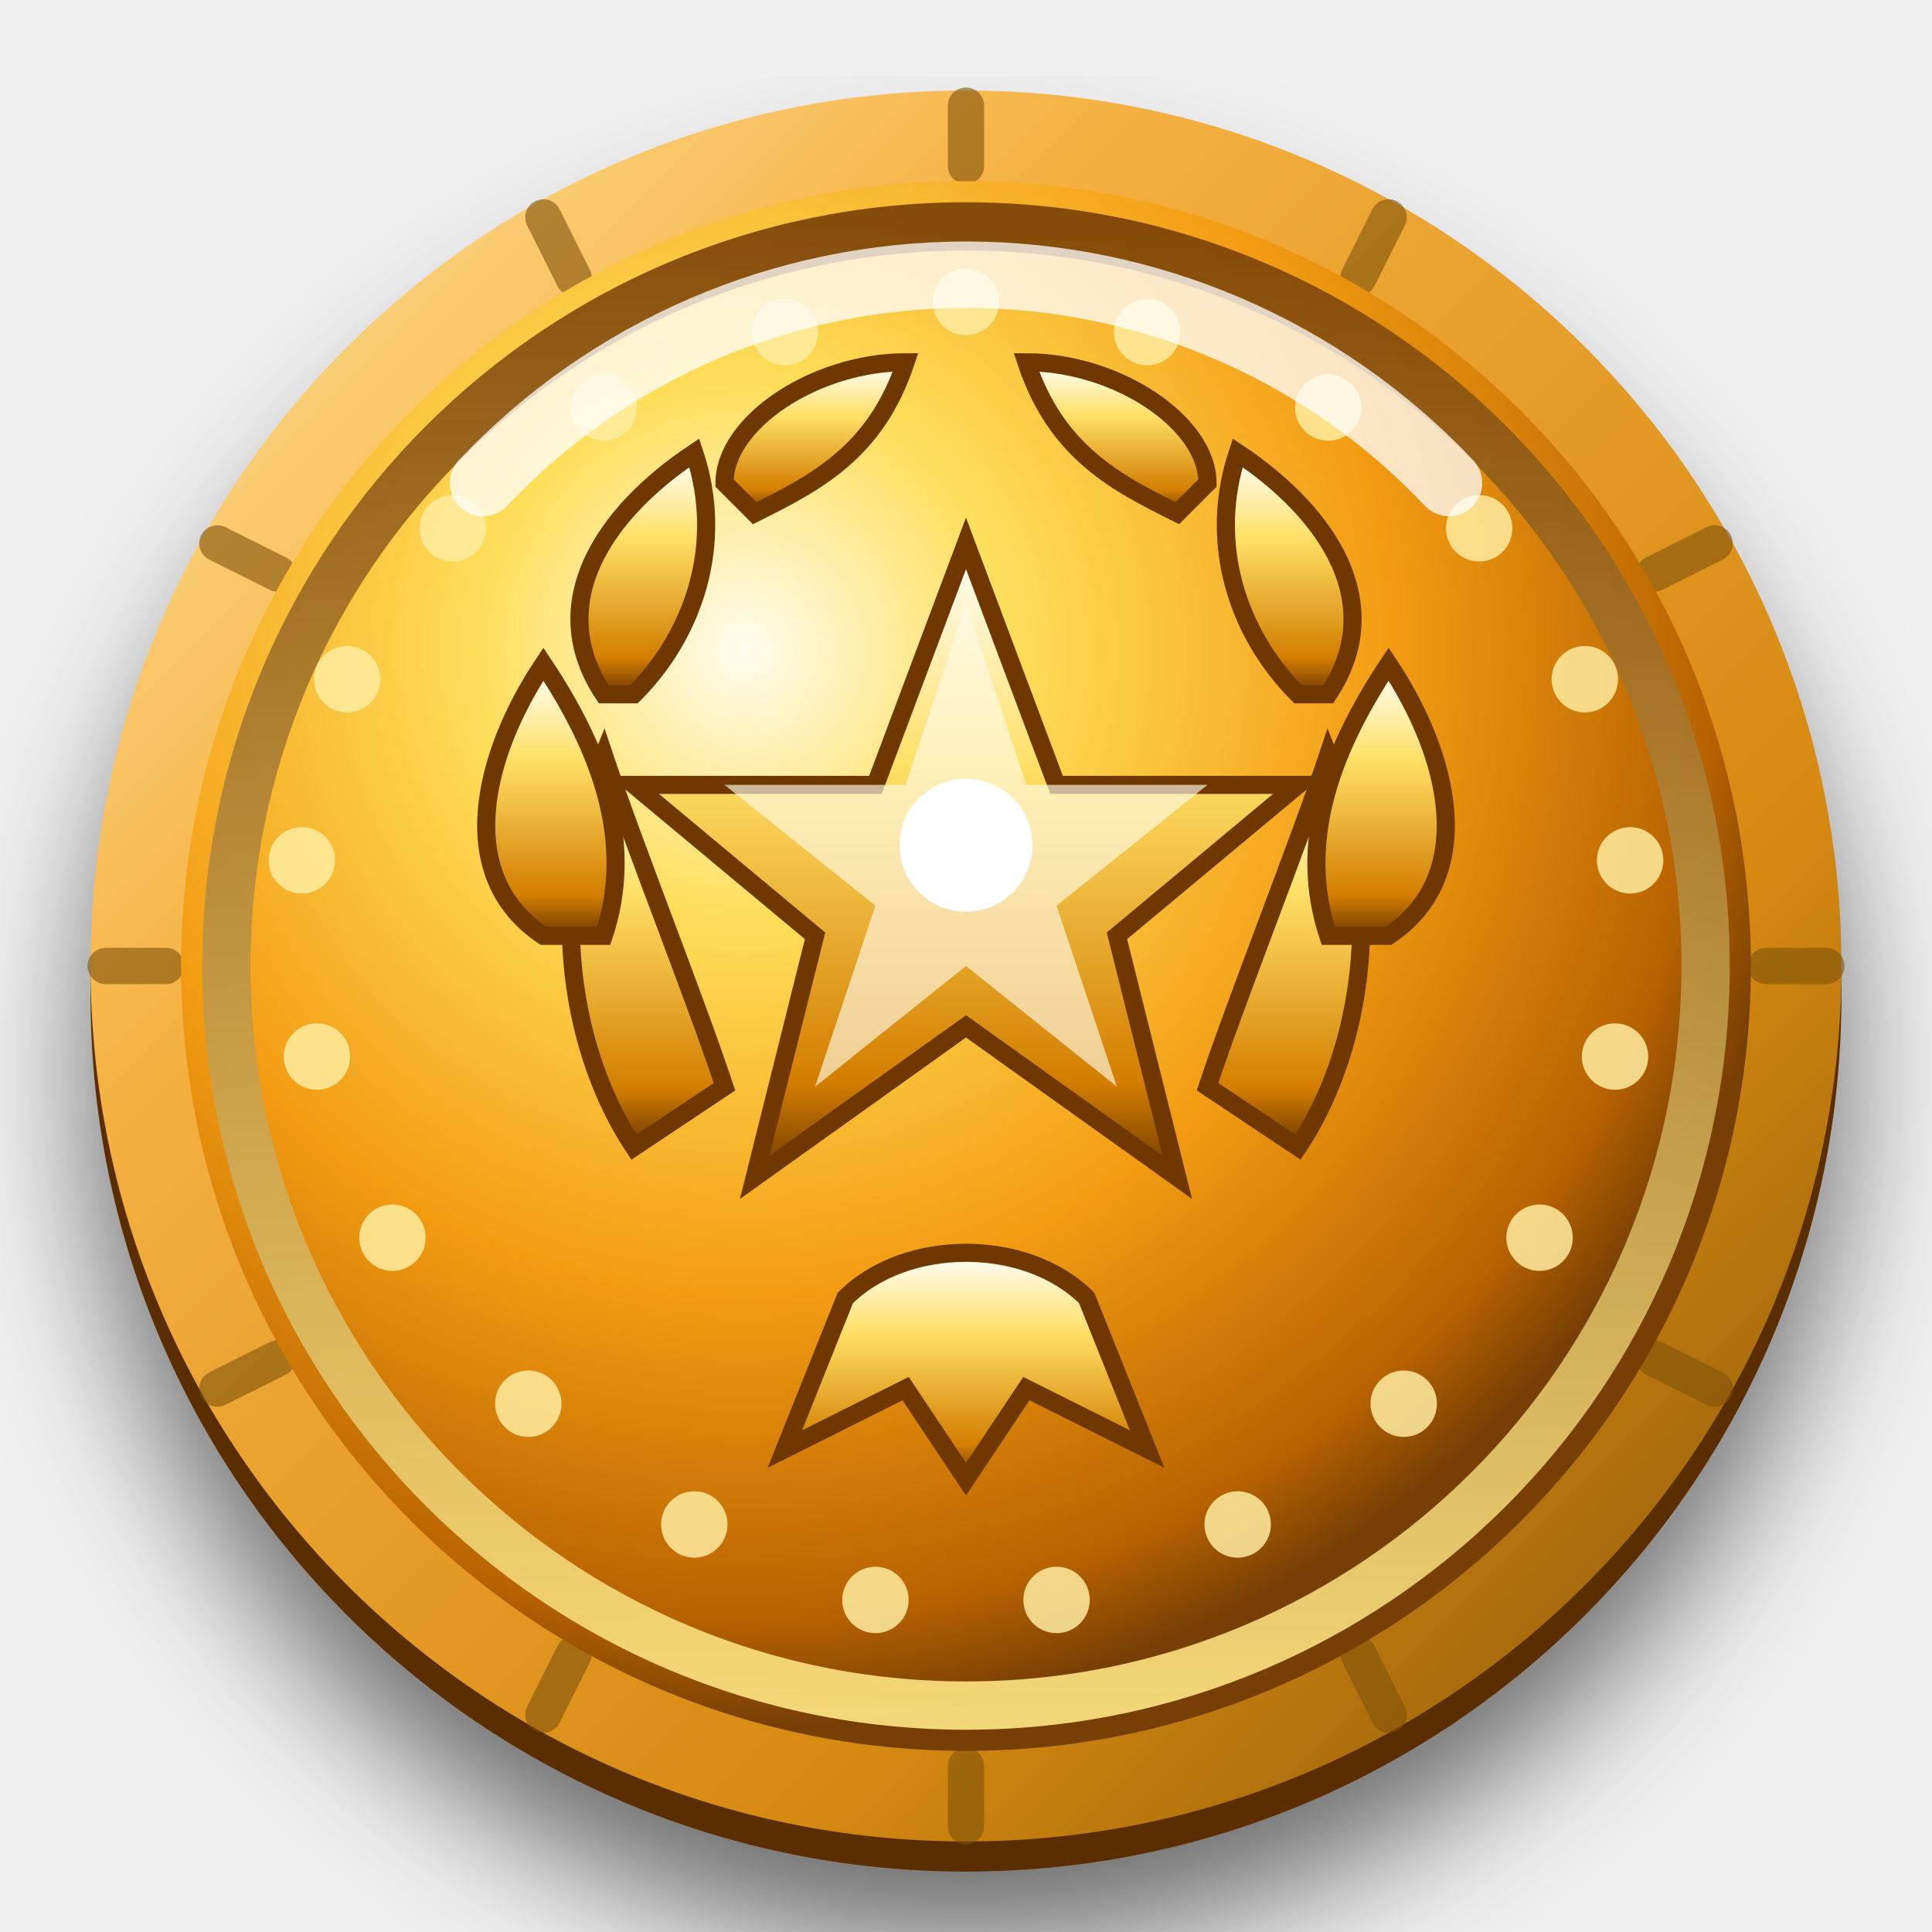
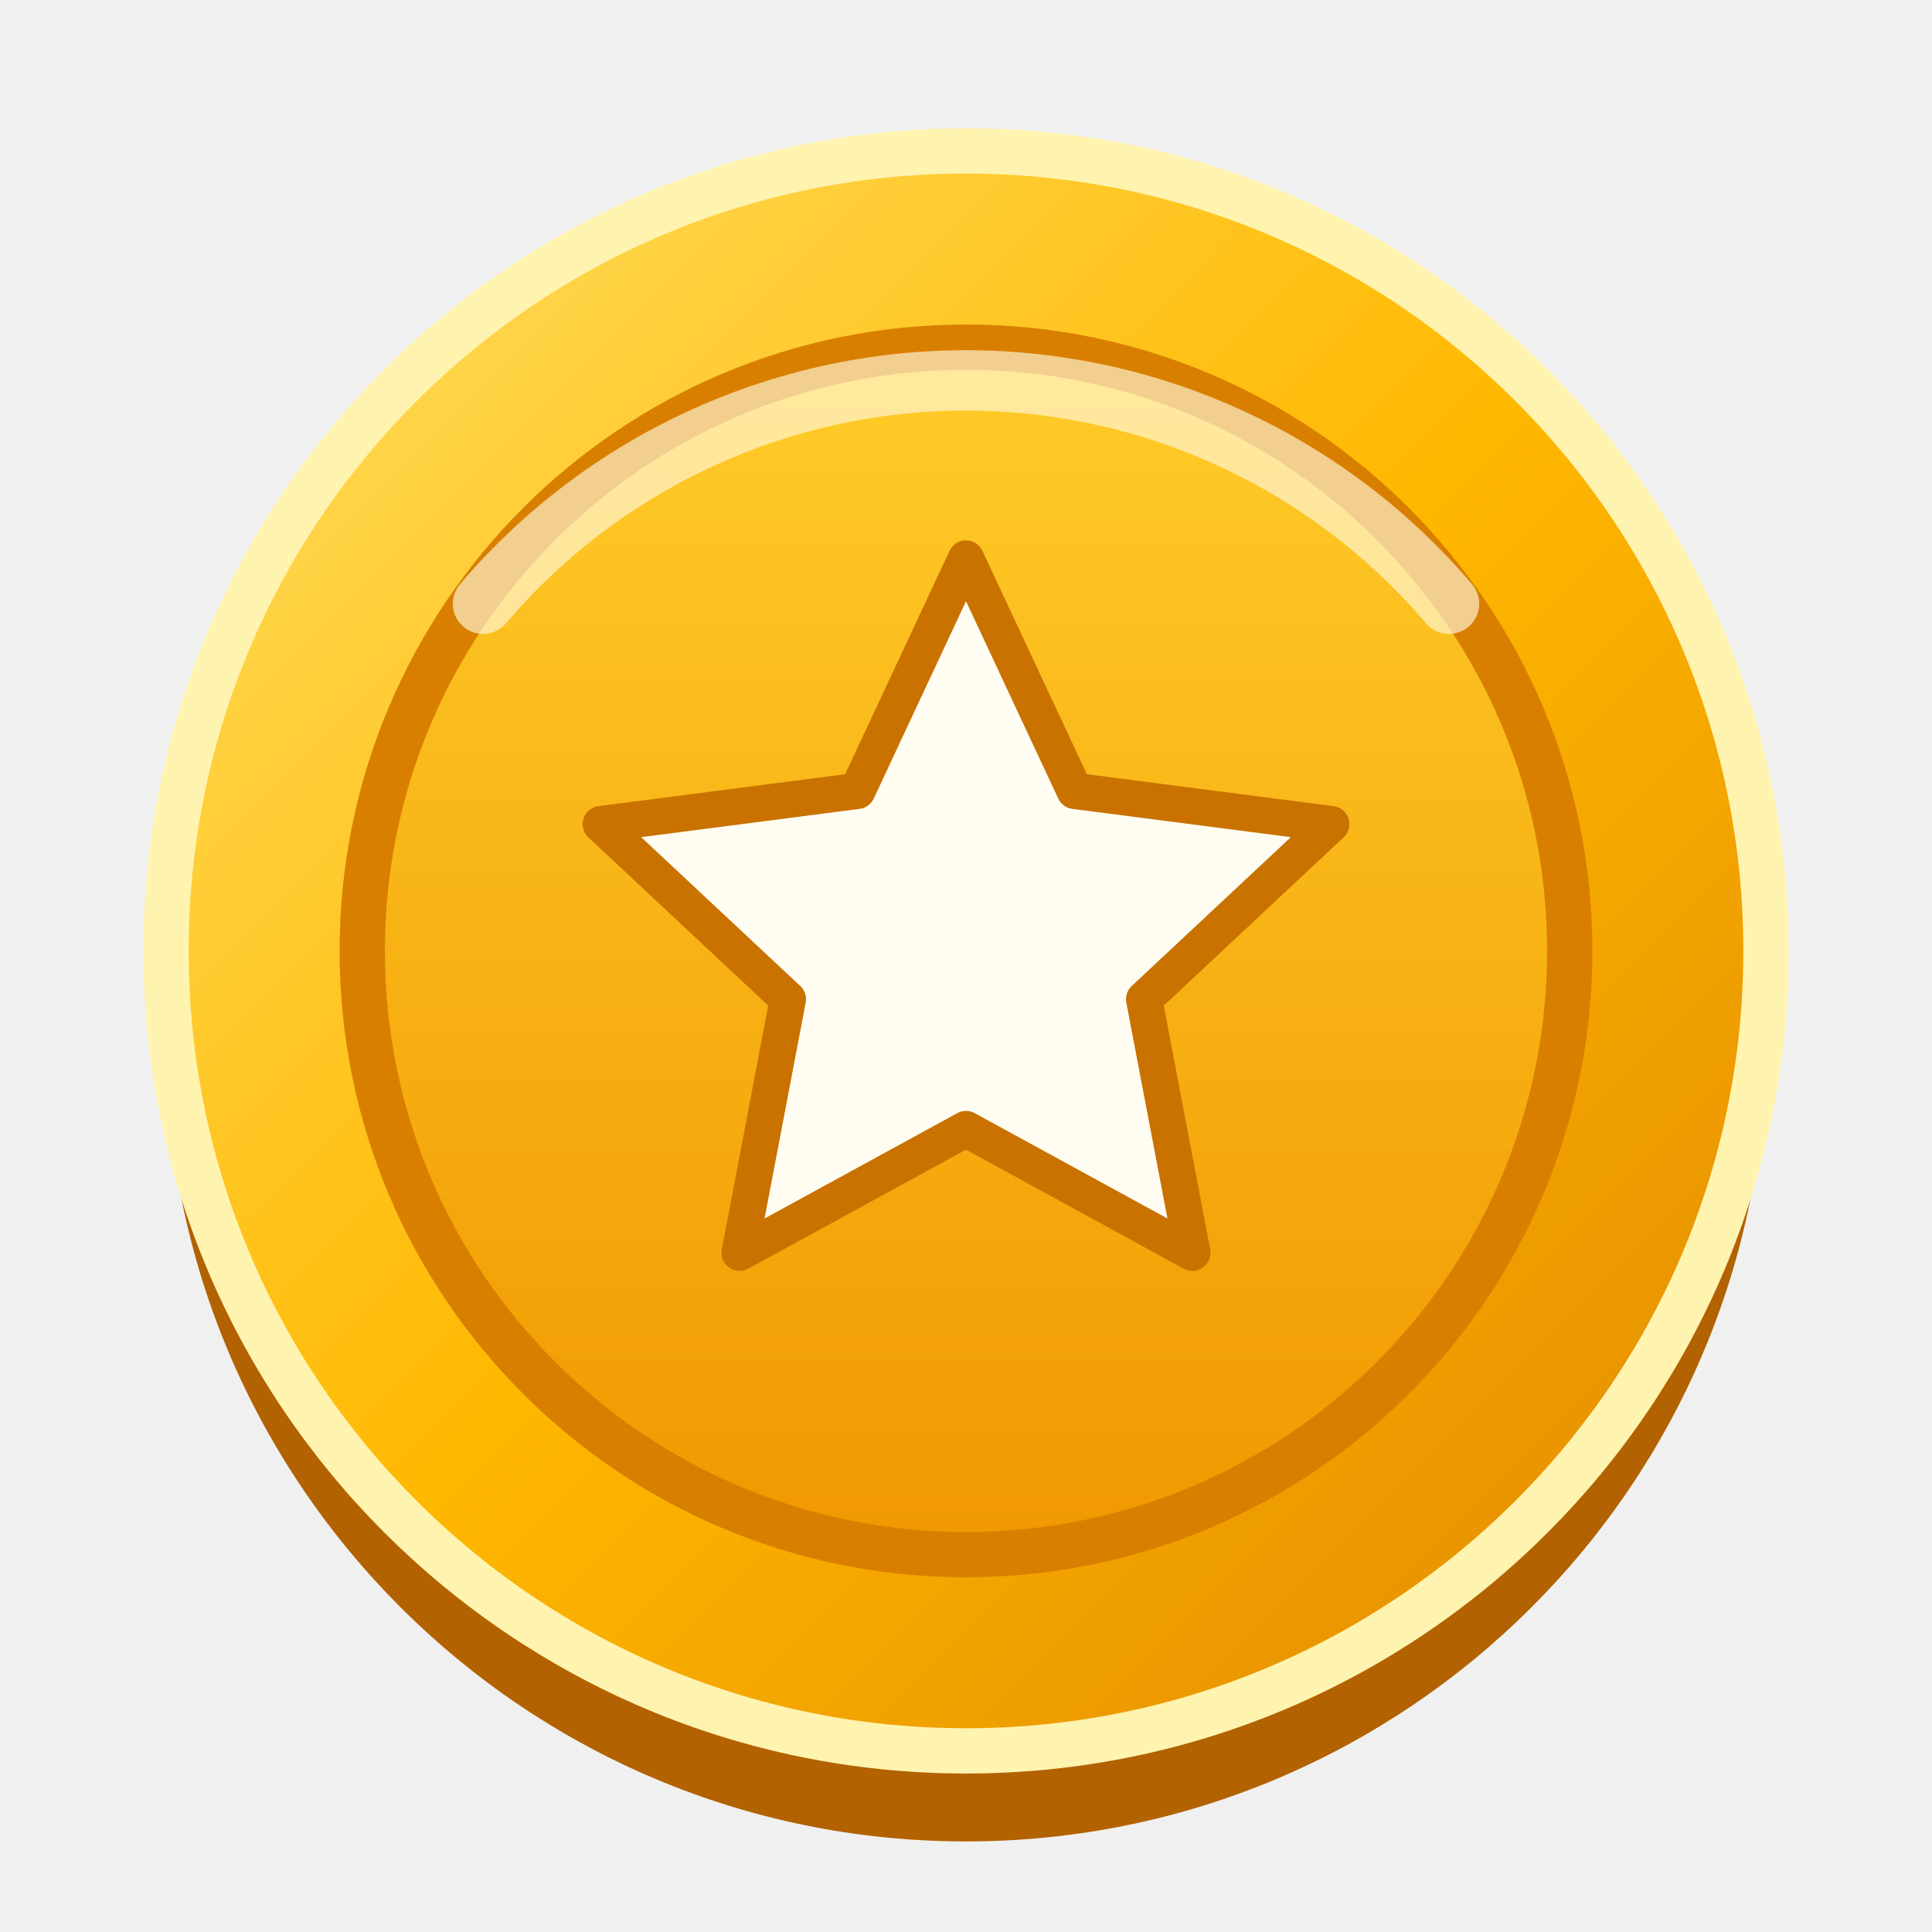
<svg xmlns="http://www.w3.org/2000/svg" viewBox="0 0 64 64" width="64" height="64">
  <defs>
-     <linearGradient id="coinRim" x1="0%" y1="0%" x2="100%" y2="100%">
-       <stop offset="0%" stop-color="#FFEAA7" />
-       <stop offset="30%" stop-color="#F5B041" />
-       <stop offset="70%" stop-color="#D68910" />
-       <stop offset="100%" stop-color="#7E5109" />
+     <linearGradient id="tokenBase" x1="0%" y1="0%" x2="100%" y2="100%">
+       <stop offset="0%" stop-color="#FFE066" />
+       <stop offset="50%" stop-color="#FFB800" />
+       <stop offset="100%" stop-color="#E08600" />
    </linearGradient>
-     <radialGradient id="coinFace" cx="36%" cy="30%" r="68%">
-       <stop offset="0%" stop-color="#FFFDF0" />
-       <stop offset="25%" stop-color="#FFDE59" />
-       <stop offset="60%" stop-color="#F39C12" />
-       <stop offset="90%" stop-color="#B76200" />
-       <stop offset="100%" stop-color="#783F04" />
-     </radialGradient>
-     <linearGradient id="innerWall" x1="0%" y1="0%" x2="0%" y2="100%">
-       <stop offset="0%" stop-color="#783F04" stop-opacity="0.9" />
-       <stop offset="100%" stop-color="#FFE885" stop-opacity="0.9" />
+     <linearGradient id="tokenInner" x1="0%" y1="0%" x2="0%" y2="100%">
+       <stop offset="0%" stop-color="#FFCC29" />
+       <stop offset="100%" stop-color="#F09800" />
    </linearGradient>
-     <linearGradient id="embossGold" x1="0%" y1="0%" x2="0%" y2="100%">
-       <stop offset="0%" stop-color="#FFFFFF" />
-       <stop offset="35%" stop-color="#FFE066" />
-       <stop offset="85%" stop-color="#D37E00" />
-       <stop offset="100%" stop-color="#6E3800" />
-     </linearGradient>
-     <filter id="shadow" x="-20%" y="-20%" width="140%" height="140%">
-       <feDropShadow dx="0" dy="2.5" stdDeviation="2.2" flood-color="#000000" flood-opacity="0.55" />
-     </filter>
  </defs>
-   <circle cx="32" cy="33" r="29" fill="#5A2E00" filter="url(#shadow)" />
-   <circle cx="32" cy="32" r="29" fill="url(#coinRim)" />
-   <g stroke="#7E5109" stroke-width="1.2" stroke-linecap="round" opacity="0.6">
-     <line x1="32" y1="3.5" x2="32" y2="5.5" />
-     <line x1="46" y1="7.2" x2="45" y2="9.2" />
-     <line x1="56.8" y1="18" x2="54.8" y2="19" />
-     <line x1="60.5" y1="32" x2="58.5" y2="32" />
-     <line x1="56.8" y1="46" x2="54.8" y2="45" />
-     <line x1="46" y1="56.8" x2="45" y2="54.8" />
-     <line x1="32" y1="60.5" x2="32" y2="58.5" />
-     <line x1="18" y1="56.8" x2="19" y2="54.8" />
-     <line x1="7.2" y1="46" x2="9.2" y2="45" />
-     <line x1="3.5" y1="32" x2="5.5" y2="32" />
-     <line x1="7.2" y1="18" x2="9.2" y2="19" />
-     <line x1="18" y1="7.2" x2="19" y2="9.2" />
-   </g>
-   <circle cx="32" cy="32" r="26" fill="url(#coinFace)" />
-   <circle cx="32" cy="32" r="24.5" fill="none" stroke="url(#innerWall)" stroke-width="1.6" />
-   <g fill="#FFECA0" opacity="0.85">
-     <circle cx="32" cy="10" r="1.1" />
-     <circle cx="38" cy="11" r="1.1" />
-     <circle cx="44" cy="13.5" r="1.1" />
-     <circle cx="49" cy="17.5" r="1.1" />
-     <circle cx="52.5" cy="22.5" r="1.1" />
-     <circle cx="54" cy="28.5" r="1.1" />
-     <circle cx="53.5" cy="35" r="1.1" />
-     <circle cx="51" cy="41" r="1.1" />
-     <circle cx="46.5" cy="46.5" r="1.1" />
-     <circle cx="41" cy="50.5" r="1.1" />
-     <circle cx="35" cy="53" r="1.1" />
-     <circle cx="29" cy="53" r="1.1" />
-     <circle cx="23" cy="50.5" r="1.1" />
-     <circle cx="17.5" cy="46.5" r="1.1" />
-     <circle cx="13" cy="41" r="1.1" />
-     <circle cx="10.5" cy="35" r="1.1" />
-     <circle cx="10" cy="28.5" r="1.1" />
-     <circle cx="11.5" cy="22.5" r="1.1" />
-     <circle cx="15" cy="17.5" r="1.1" />
-     <circle cx="20" cy="13.5" r="1.1" />
-     <circle cx="26" cy="11" r="1.1" />
-   </g>
-   <g fill="url(#embossGold)" stroke="#6E3800" stroke-width="0.6">
-     <path d="M 21 38 C 19 35 18 30 20 25 C 21 28 23 33 24 36 Z" />
-     <path d="M 18 31 C 15 29 16 25 18 22 C 20 25 21 28 20 31 Z" />
-     <path d="M 20 23 C 18 20 20 17 23 15 C 24 18 23 21 21 23 Z" />
-     <path d="M 24 16 C 24 14 27 12 30 12 C 29 15 27 16 25 17 Z" />
-     <path d="M 43 38 C 45 35 46 30 44 25 C 43 28 41 33 40 36 Z" />
-     <path d="M 46 31 C 49 29 48 25 46 22 C 44 25 43 28 44 31 Z" />
-     <path d="M 44 23 C 46 20 44 17 41 15 C 40 18 41 21 43 23 Z" />
-     <path d="M 40 16 C 40 14 37 12 34 12 C 35 15 37 16 39 17 Z" />
-     <polygon points="32,18 35,26 43,26 37,31 39,39 32,34 25,39 27,31 21,26 29,26" />
-   </g>
-   <polygon points="32,20 34,26 40,26 35,30 37,36 32,32 27,36 29,30 24,26 30,26" fill="#FFFBE6" opacity="0.65" />
-   <circle cx="32" cy="28" r="2.2" fill="#FFFFFF" />
-   <path d="M 28 43 C 30 41 34 41 36 43 L 38 48 L 34 46 L 32 49 L 30 46 L 26 48 Z" fill="url(#embossGold)" stroke="#6E3800" stroke-width="0.6" />
-   <path d="M 16 16 A 22 22 0 0 1 48 16" fill="none" stroke="#FFFFFF" stroke-width="2.2" stroke-linecap="round" stroke-opacity="0.75" />
+   <circle cx="32" cy="34.5" r="26.5" fill="#B26200" />
+   <circle cx="32" cy="31.5" r="26.5" fill="url(#tokenBase)" stroke="#FFF3B0" stroke-width="1.5" />
+   <circle cx="32" cy="31.5" r="20" fill="url(#tokenInner)" stroke="#D97F00" stroke-width="1.5" />
+   <path d="M 16 20 A 21 21 0 0 1 48 20" fill="none" stroke="#FFF9DB" stroke-width="2" stroke-linecap="round" opacity="0.65" />
+   <path d="M 32 18.5 L 35.6 26.2 L 44.1 27.3 L 37.9 33.1 L 39.5 41.5 L 32 37.4 L 24.5 41.5 L 26.1 33.1 L 19.9 27.3 L 28.4 26.2 Z" fill="#FFFDF2" stroke="#C97200" stroke-width="1.2" stroke-linejoin="round" />
</svg>
